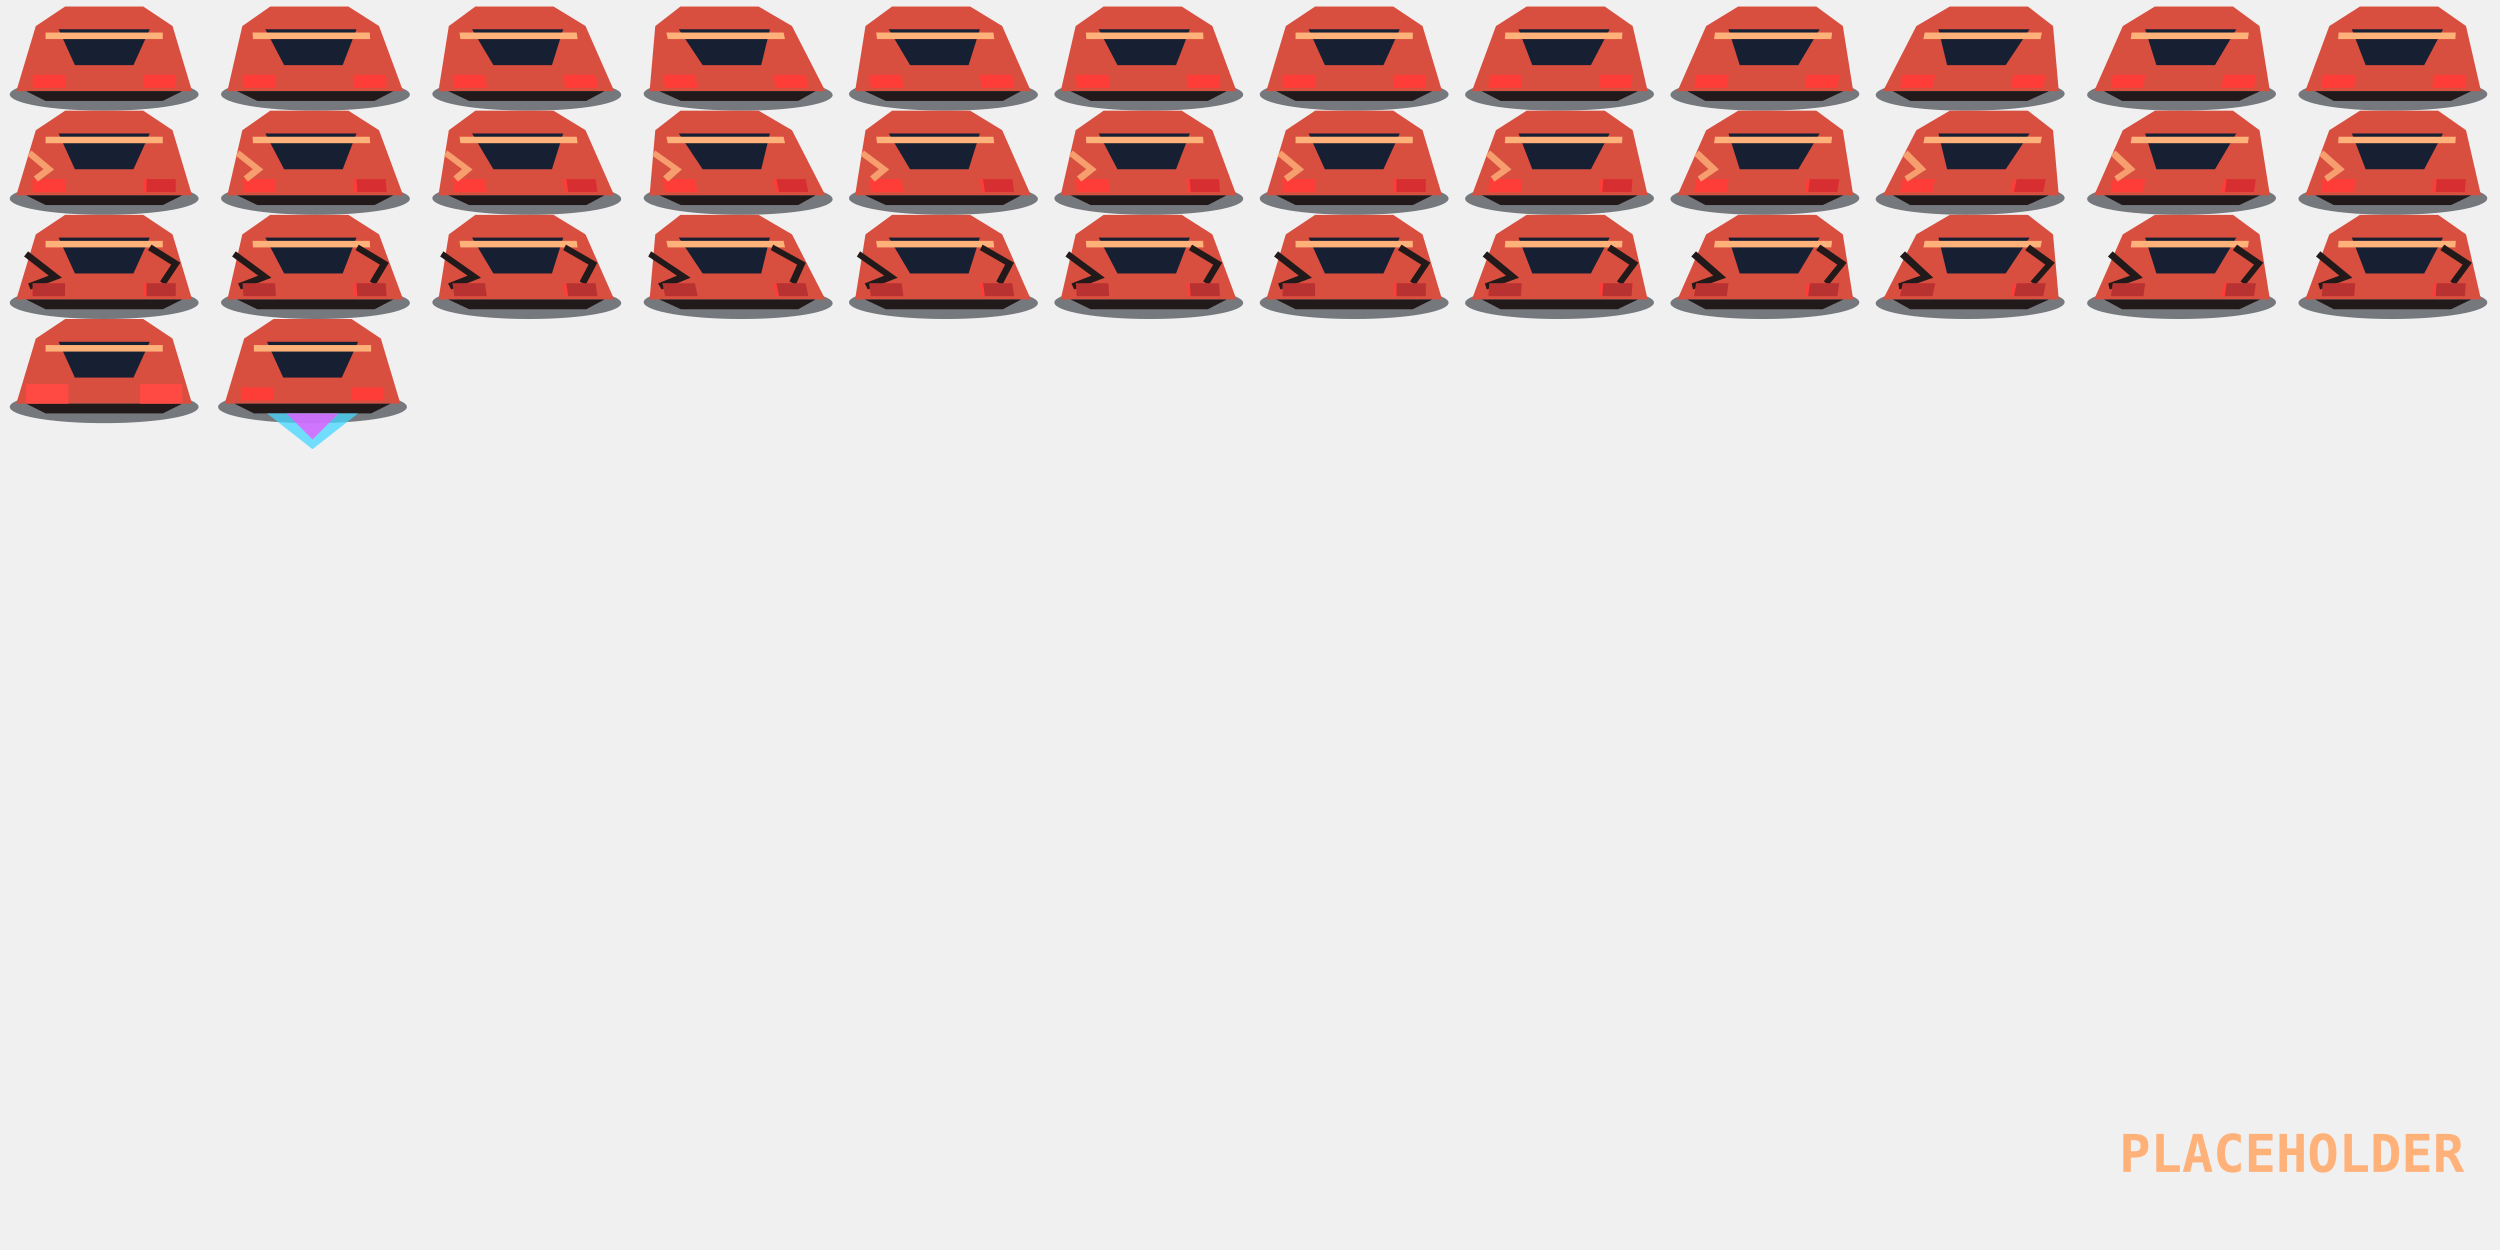
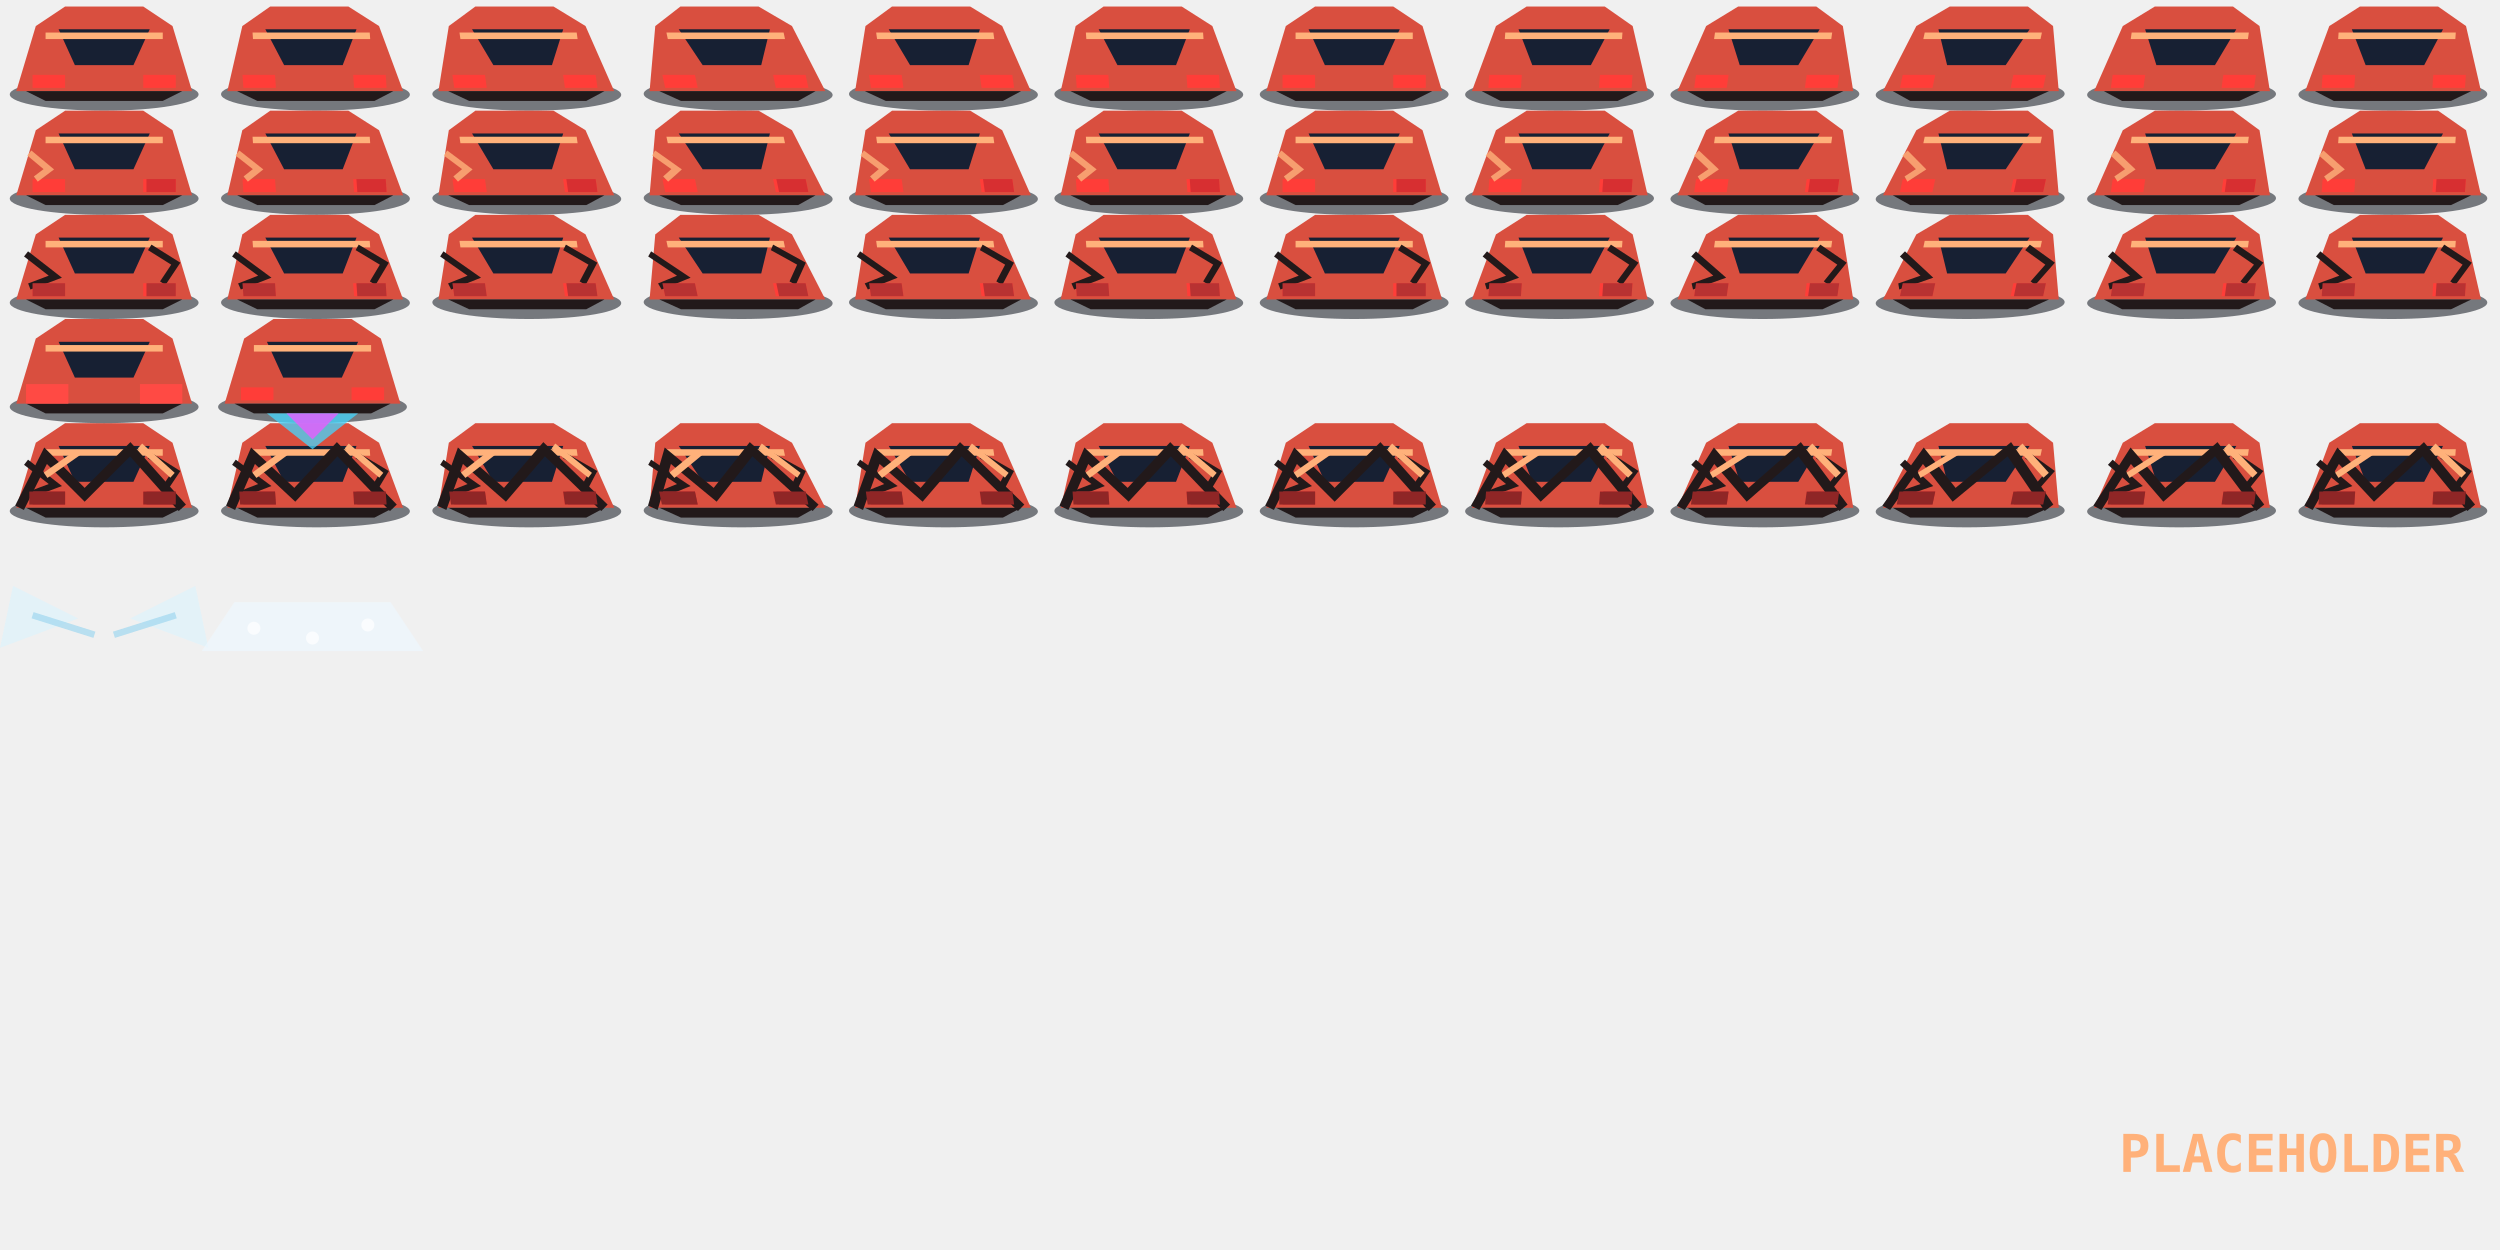
<svg xmlns="http://www.w3.org/2000/svg" width="768" height="384" viewBox="0 0 768 384" role="img" aria-label="VibeGear2 placeholder art">
  <rect width="768" height="384" fill="none" />
  <defs>
    <g id="shadow">
      <ellipse cx="0" cy="13" rx="29" ry="5" fill="#10151f" opacity="0.55" />
    </g>
    <g id="clean">
      <path d="M-27 12 L27 12 L21 -8 L12 -14 L-12 -14 L-21 -8 Z" fill="#d94f3f" />
      <path d="M-14 -7 L14 -7 L9 4 L-9 4 Z" fill="#172033" />
      <path d="M-22 7 L-12 7 L-12 11 L-22 11 Z" fill="#ff3d38" />
      <path d="M12 7 L22 7 L22 11 L12 11 Z" fill="#ff3d38" />
      <path d="M-24 12 L-18 15 L18 15 L24 12 Z" fill="#22191a" />
      <path d="M-18 -5 L18 -5" stroke="#ffb17a" stroke-width="2" />
    </g>
    <g id="dented">
      <use href="#clean" />
      <path d="M-23 -1 L-17 4 L-21 7" fill="none" stroke="#ffb17a" stroke-width="2" opacity="0.8" />
      <rect x="13" y="7" width="9" height="4" fill="#d72f31" />
    </g>
    <g id="battered">
      <use href="#clean" />
      <path d="M-24 -2 L-15 5 L-23 8" fill="none" stroke="#22191a" stroke-width="2" />
      <path d="M14 -4 L22 1 L18 7" fill="none" stroke="#22191a" stroke-width="2" />
      <rect x="-22" y="7" width="10" height="4" fill="#b83232" />
      <rect x="13" y="7" width="9" height="4" fill="#b83232" />
    </g>
+     <g id="totaled">
+       <use href="#battered" />
+       <path d="M-26 12 L-18 -4 L-6 8 L8 -6 L24 12" fill="none" stroke="#22191a" stroke-width="3" />
+       <path d="M-18 2 L-8 -5 M11 -7 L21 2" stroke="#ffb17a" stroke-width="2" />
+       <rect x="-23" y="7" width="11" height="4" fill="#8f2626" />
+       <rect x="12" y="7" width="10" height="4" fill="#8f2626" />
+     </g>
    <g id="brake">
      <use href="#clean" />
      <rect x="-24" y="6" width="13" height="6" fill="#ff4a44" />
      <rect x="11" y="6" width="13" height="6" fill="#ff4a44" />
    </g>
    <g id="nitro">
      <use href="#clean" />
      <path d="M-14 15 L0 26 L14 15 Z" fill="#44d7ff" opacity="0.75" />
      <path d="M-8 15 L0 23 L8 15 Z" fill="#e75cff" opacity="0.8" />
    </g>
+     <g id="wet-trail">
+       <path d="M-28 4 L-8 14 L-32 23 Z" fill="#d8f4ff" opacity="0.55" />
+       <path d="M28 4 L8 14 L32 23 Z" fill="#d8f4ff" opacity="0.55" />
+       <path d="M-22 13 L-3 19 M22 13 L3 19" stroke="#9fd7ef" stroke-width="2" opacity="0.7" />
+     </g>
+     <g id="snow-trail">
+       <path d="M-24 9 L24 9 L34 24 L-34 24 Z" fill="#edf7ff" opacity="0.64" />
+       <circle cx="-18" cy="17" r="2" fill="#ffffff" opacity="0.7" />
+       <circle cx="0" cy="20" r="2" fill="#ffffff" opacity="0.7" />
+       <circle cx="17" cy="16" r="2" fill="#ffffff" opacity="0.7" />
+     </g>
  </defs>
  <g transform="translate(32 16) skewX(0)">
    <use href="#shadow" />
    <use href="#clean" />
  </g>
  <g transform="translate(96 16) skewX(4)">
    <use href="#shadow" />
    <use href="#clean" />
  </g>
  <g transform="translate(160 16) skewX(8)">
    <use href="#shadow" />
    <use href="#clean" />
  </g>
  <g transform="translate(224 16) skewX(12)">
    <use href="#shadow" />
    <use href="#clean" />
  </g>
  <g transform="translate(288 16) skewX(8)">
    <use href="#shadow" />
    <use href="#clean" />
  </g>
  <g transform="translate(352 16) skewX(4)">
    <use href="#shadow" />
    <use href="#clean" />
  </g>
  <g transform="translate(416 16) skewX(0)">
    <use href="#shadow" />
    <use href="#clean" />
  </g>
  <g transform="translate(480 16) skewX(-4)">
    <use href="#shadow" />
    <use href="#clean" />
  </g>
  <g transform="translate(544 16) skewX(-8)">
    <use href="#shadow" />
    <use href="#clean" />
  </g>
  <g transform="translate(608 16) skewX(-12)">
    <use href="#shadow" />
    <use href="#clean" />
  </g>
  <g transform="translate(672 16) skewX(-8)">
    <use href="#shadow" />
    <use href="#clean" />
  </g>
  <g transform="translate(736 16) skewX(-4)">
    <use href="#shadow" />
    <use href="#clean" />
  </g>
  <g transform="translate(32 48) skewX(0)">
    <use href="#shadow" />
    <use href="#dented" />
  </g>
  <g transform="translate(96 48) skewX(4)">
    <use href="#shadow" />
    <use href="#dented" />
  </g>
  <g transform="translate(160 48) skewX(8)">
    <use href="#shadow" />
    <use href="#dented" />
  </g>
  <g transform="translate(224 48) skewX(12)">
    <use href="#shadow" />
    <use href="#dented" />
  </g>
  <g transform="translate(288 48) skewX(8)">
    <use href="#shadow" />
    <use href="#dented" />
  </g>
  <g transform="translate(352 48) skewX(4)">
    <use href="#shadow" />
    <use href="#dented" />
  </g>
  <g transform="translate(416 48) skewX(0)">
    <use href="#shadow" />
    <use href="#dented" />
  </g>
  <g transform="translate(480 48) skewX(-4)">
    <use href="#shadow" />
    <use href="#dented" />
  </g>
  <g transform="translate(544 48) skewX(-8)">
    <use href="#shadow" />
    <use href="#dented" />
  </g>
  <g transform="translate(608 48) skewX(-12)">
    <use href="#shadow" />
    <use href="#dented" />
  </g>
  <g transform="translate(672 48) skewX(-8)">
    <use href="#shadow" />
    <use href="#dented" />
  </g>
  <g transform="translate(736 48) skewX(-4)">
    <use href="#shadow" />
    <use href="#dented" />
  </g>
  <g transform="translate(32 80) skewX(0)">
    <use href="#shadow" />
    <use href="#battered" />
  </g>
  <g transform="translate(96 80) skewX(4)">
    <use href="#shadow" />
    <use href="#battered" />
  </g>
  <g transform="translate(160 80) skewX(8)">
    <use href="#shadow" />
    <use href="#battered" />
  </g>
  <g transform="translate(224 80) skewX(12)">
    <use href="#shadow" />
    <use href="#battered" />
  </g>
  <g transform="translate(288 80) skewX(8)">
    <use href="#shadow" />
    <use href="#battered" />
  </g>
  <g transform="translate(352 80) skewX(4)">
    <use href="#shadow" />
    <use href="#battered" />
  </g>
  <g transform="translate(416 80) skewX(0)">
    <use href="#shadow" />
    <use href="#battered" />
  </g>
  <g transform="translate(480 80) skewX(-4)">
    <use href="#shadow" />
    <use href="#battered" />
  </g>
  <g transform="translate(544 80) skewX(-8)">
    <use href="#shadow" />
    <use href="#battered" />
  </g>
  <g transform="translate(608 80) skewX(-12)">
    <use href="#shadow" />
    <use href="#battered" />
  </g>
  <g transform="translate(672 80) skewX(-8)">
    <use href="#shadow" />
    <use href="#battered" />
  </g>
  <g transform="translate(736 80) skewX(-4)">
    <use href="#shadow" />
    <use href="#battered" />
  </g>
+   <g transform="translate(32 144) skewX(0)">
+     <use href="#shadow" />
+     <use href="#totaled" />
+   </g>
+   <g transform="translate(96 144) skewX(4)">
+     <use href="#shadow" />
+     <use href="#totaled" />
+   </g>
+   <g transform="translate(160 144) skewX(8)">
+     <use href="#shadow" />
+     <use href="#totaled" />
+   </g>
+   <g transform="translate(224 144) skewX(12)">
+     <use href="#shadow" />
+     <use href="#totaled" />
+   </g>
+   <g transform="translate(288 144) skewX(8)">
+     <use href="#shadow" />
+     <use href="#totaled" />
+   </g>
+   <g transform="translate(352 144) skewX(4)">
+     <use href="#shadow" />
+     <use href="#totaled" />
+   </g>
+   <g transform="translate(416 144) skewX(0)">
+     <use href="#shadow" />
+     <use href="#totaled" />
+   </g>
+   <g transform="translate(480 144) skewX(-4)">
+     <use href="#shadow" />
+     <use href="#totaled" />
+   </g>
+   <g transform="translate(544 144) skewX(-8)">
+     <use href="#shadow" />
+     <use href="#totaled" />
+   </g>
+   <g transform="translate(608 144) skewX(-12)">
+     <use href="#shadow" />
+     <use href="#totaled" />
+   </g>
+   <g transform="translate(672 144) skewX(-8)">
+     <use href="#shadow" />
+     <use href="#totaled" />
+   </g>
+   <g transform="translate(736 144) skewX(-4)">
+     <use href="#shadow" />
+     <use href="#totaled" />
+   </g>
  <g transform="translate(32 112)">
    <use href="#shadow" />
    <use href="#brake" />
  </g>
  <g transform="translate(96 112)">
    <use href="#shadow" />
    <use href="#nitro" />
+   </g>
+   <g transform="translate(32 176)">
+     <use href="#wet-trail" />
+   </g>
+   <g transform="translate(96 176)">
+     <use href="#snow-trail" />
  </g>
  <text x="704" y="360" text-anchor="middle" font-family="monospace" font-size="16" font-weight="700" fill="#ffb17a">PLACEHOLDER</text>
</svg>
